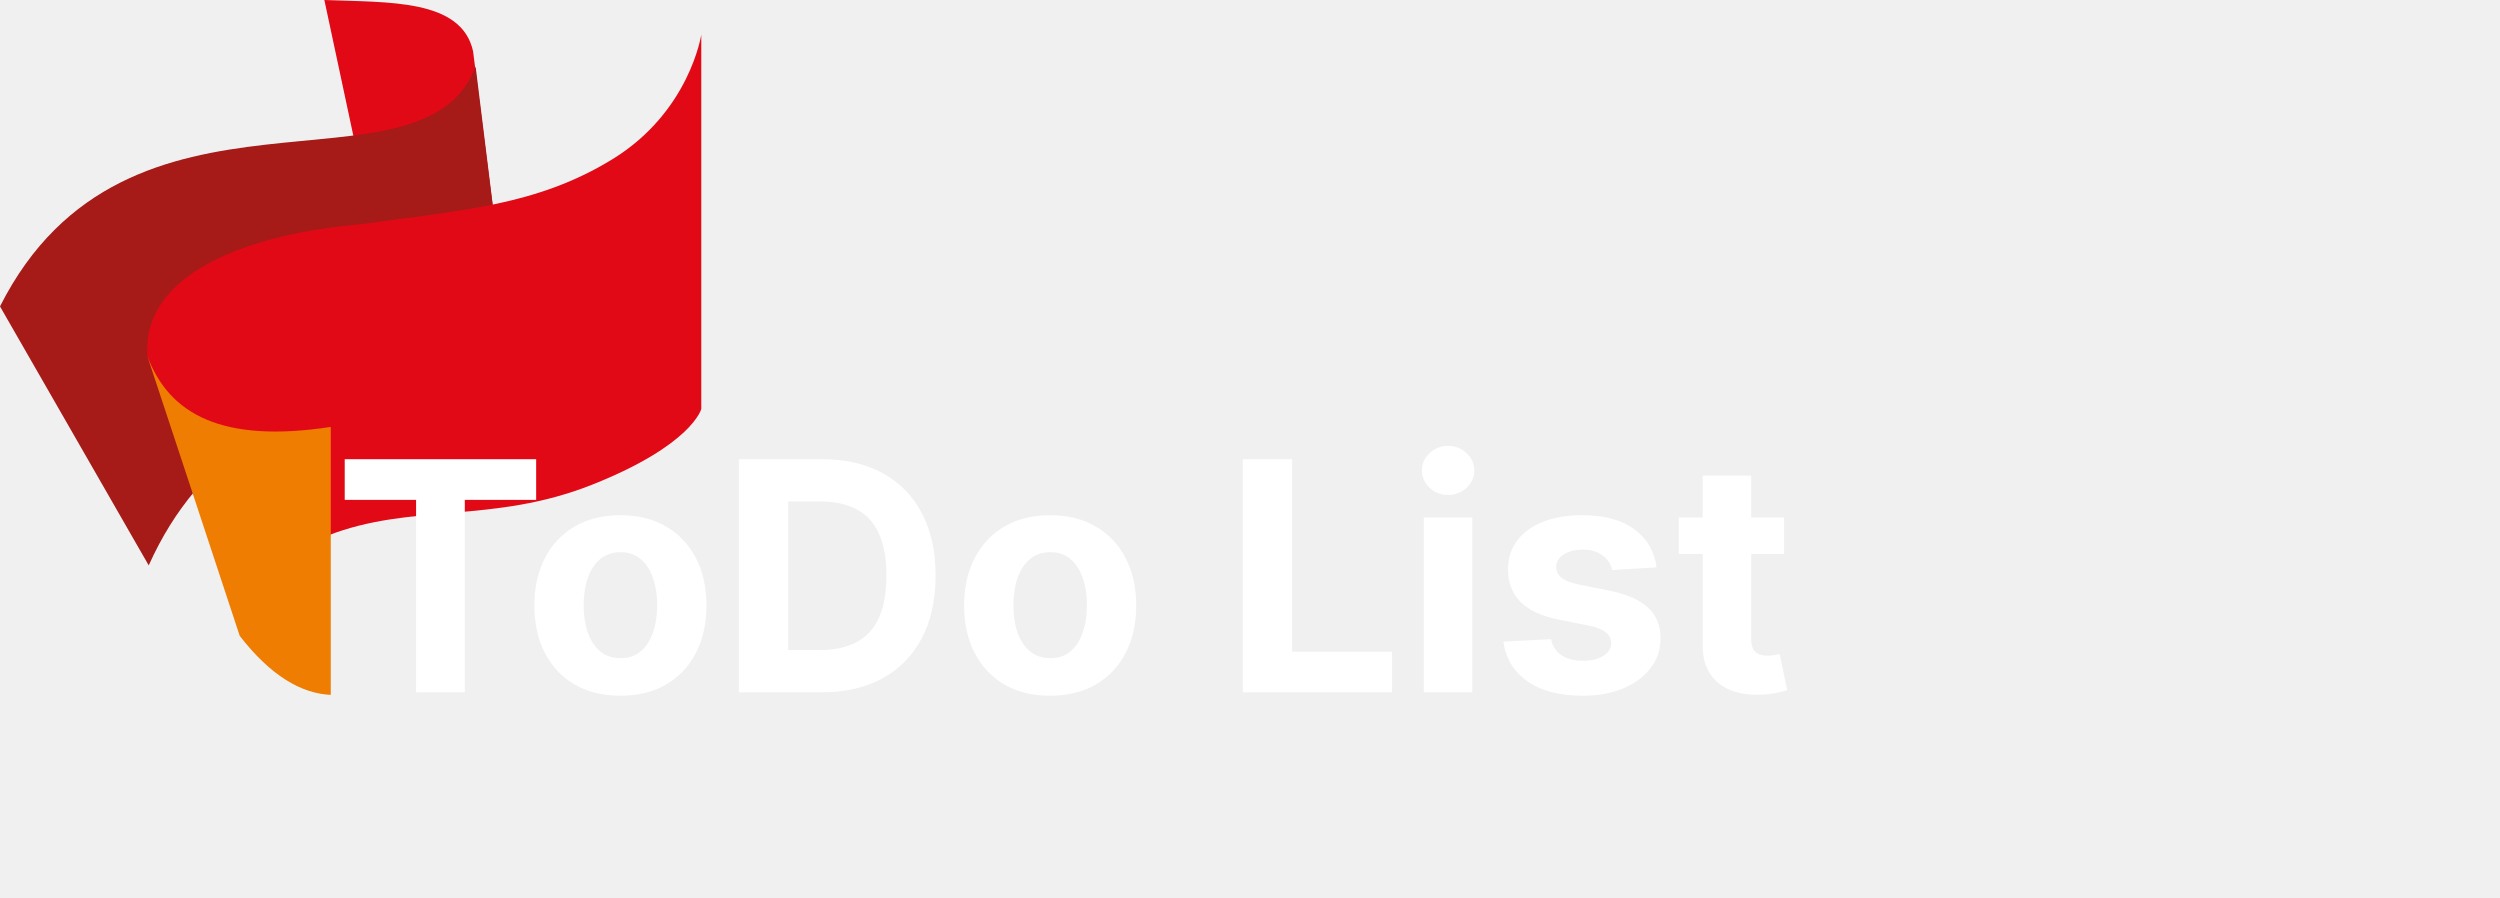
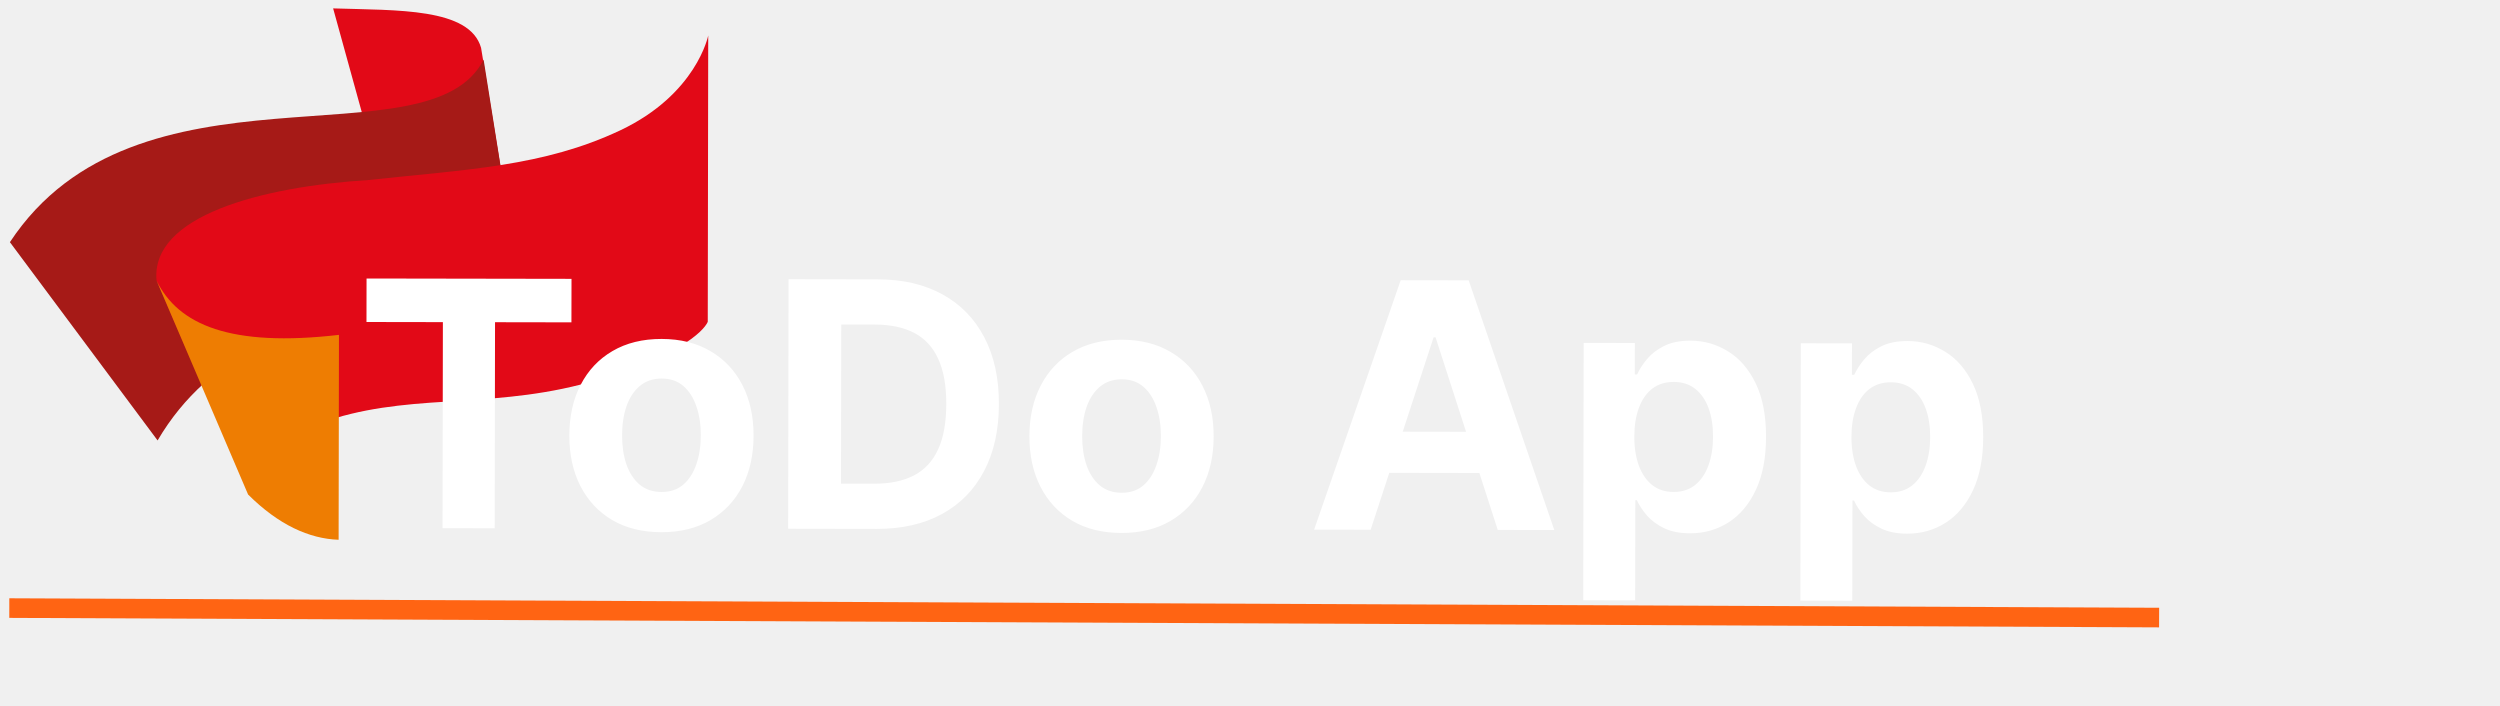
- <svg xmlns="http://www.w3.org/2000/svg" width="195" height="70" viewBox="0 0 195 70" fill="none">
-   <path fill-rule="evenodd" clip-rule="evenodd" d="M25.3 0L29.4 19.2C35.1 19.1 38.4 20.6 39.4 23.7L36.9 4C36 -0.1 30.3 0.2 25.3 0Z" fill="#E20917" />
-   <path fill-rule="evenodd" clip-rule="evenodd" d="M0 23.9C9.9 4.3 32.9 16.1 37.1 5.2L39.4 23.8C40.3 32.1 19.8 25.8 11.6 44.1L0 23.9Z" fill="#A61A17" />
-   <path fill-rule="evenodd" clip-rule="evenodd" d="M11.5 27.8L18.8 49.5C18.8 49.5 18.9 44.4 25.5 41.8C32.1 39.2 38.4 40.9 46.2 37.8C54 34.7 54.7 31.9 54.7 31.9V2.7C54.7 2.7 53.8 8.7 47.8 12.4C41.8 16.1 35.8 16.4 28.1 17.5C19.7 18.2 11 21.2 11.5 27.8Z" fill="#E20917" />
-   <path fill-rule="evenodd" clip-rule="evenodd" d="M11.5 27.8C13.2 32.3 17.3 34.6 25.8 33.3V54.2C23.5 54.1 21.1 52.7 18.7 49.6L11.5 27.8Z" fill="#EE7D02" />
-   <path d="M26.888 38.988V35.818H41.82V38.988H36.254V54H32.454V38.988H26.888ZM48.392 54.266C47.013 54.266 45.821 53.973 44.814 53.387C43.814 52.796 43.042 51.973 42.497 50.919C41.953 49.86 41.681 48.632 41.681 47.235C41.681 45.827 41.953 44.595 42.497 43.542C43.042 42.483 43.814 41.66 44.814 41.074C45.821 40.482 47.013 40.186 48.392 40.186C49.771 40.186 50.961 40.482 51.961 41.074C52.967 41.66 53.742 42.483 54.287 43.542C54.831 44.595 55.104 45.827 55.104 47.235C55.104 48.632 54.831 49.86 54.287 50.919C53.742 51.973 52.967 52.796 51.961 53.387C50.961 53.973 49.771 54.266 48.392 54.266ZM48.41 51.337C49.037 51.337 49.561 51.159 49.981 50.804C50.401 50.443 50.718 49.952 50.931 49.33C51.15 48.709 51.26 48.002 51.26 47.209C51.26 46.415 51.15 45.708 50.931 45.087C50.718 44.465 50.401 43.974 49.981 43.613C49.561 43.252 49.037 43.071 48.41 43.071C47.777 43.071 47.244 43.252 46.812 43.613C46.386 43.974 46.063 44.465 45.844 45.087C45.631 45.708 45.525 46.415 45.525 47.209C45.525 48.002 45.631 48.709 45.844 49.33C46.063 49.952 46.386 50.443 46.812 50.804C47.244 51.159 47.777 51.337 48.41 51.337ZM64.079 54H57.634V35.818H64.132C65.961 35.818 67.536 36.182 68.856 36.91C70.175 37.632 71.19 38.671 71.901 40.026C72.617 41.382 72.975 43.003 72.975 44.891C72.975 46.785 72.617 48.413 71.901 49.774C71.19 51.135 70.169 52.18 68.838 52.908C67.512 53.636 65.926 54 64.079 54ZM61.478 50.706H63.919C65.056 50.706 66.012 50.505 66.787 50.103C67.568 49.694 68.154 49.064 68.545 48.212C68.941 47.353 69.14 46.247 69.14 44.891C69.14 43.548 68.941 42.45 68.545 41.598C68.154 40.745 67.571 40.118 66.796 39.716C66.021 39.313 65.065 39.112 63.928 39.112H61.478V50.706ZM81.913 54.266C80.534 54.266 79.341 53.973 78.335 53.387C77.335 52.796 76.562 51.973 76.018 50.919C75.473 49.86 75.201 48.632 75.201 47.235C75.201 45.827 75.473 44.595 76.018 43.542C76.562 42.483 77.335 41.66 78.335 41.074C79.341 40.482 80.534 40.186 81.913 40.186C83.292 40.186 84.481 40.482 85.481 41.074C86.488 41.66 87.263 42.483 87.808 43.542C88.352 44.595 88.624 45.827 88.624 47.235C88.624 48.632 88.352 49.86 87.808 50.919C87.263 51.973 86.488 52.796 85.481 53.387C84.481 53.973 83.292 54.266 81.913 54.266ZM81.93 51.337C82.558 51.337 83.082 51.159 83.502 50.804C83.922 50.443 84.239 49.952 84.452 49.33C84.671 48.709 84.78 48.002 84.78 47.209C84.78 46.415 84.671 45.708 84.452 45.087C84.239 44.465 83.922 43.974 83.502 43.613C83.082 43.252 82.558 43.071 81.93 43.071C81.297 43.071 80.764 43.252 80.332 43.613C79.906 43.974 79.584 44.465 79.365 45.087C79.152 45.708 79.045 46.415 79.045 47.209C79.045 48.002 79.152 48.709 79.365 49.33C79.584 49.952 79.906 50.443 80.332 50.804C80.764 51.159 81.297 51.337 81.93 51.337ZM96.941 54V35.818H100.785V50.831H108.579V54H96.941ZM111.054 54V40.364H114.836V54H111.054ZM112.954 38.606C112.392 38.606 111.909 38.419 111.507 38.047C111.11 37.668 110.912 37.215 110.912 36.688C110.912 36.167 111.11 35.721 111.507 35.348C111.909 34.969 112.392 34.779 112.954 34.779C113.516 34.779 113.996 34.969 114.392 35.348C114.795 35.721 114.996 36.167 114.996 36.688C114.996 37.215 114.795 37.668 114.392 38.047C113.996 38.419 113.516 38.606 112.954 38.606ZM129.212 44.252L125.749 44.465C125.69 44.169 125.563 43.903 125.367 43.666C125.172 43.423 124.915 43.231 124.595 43.089C124.281 42.941 123.906 42.867 123.468 42.867C122.882 42.867 122.387 42.992 121.985 43.24C121.583 43.483 121.381 43.808 121.381 44.217C121.381 44.542 121.512 44.817 121.772 45.042C122.032 45.267 122.479 45.448 123.112 45.584L125.581 46.081C126.906 46.353 127.895 46.791 128.546 47.395C129.197 47.999 129.522 48.792 129.522 49.774C129.522 50.668 129.259 51.452 128.732 52.127C128.211 52.801 127.495 53.328 126.584 53.707C125.678 54.08 124.634 54.266 123.45 54.266C121.645 54.266 120.206 53.891 119.135 53.139C118.07 52.381 117.445 51.351 117.262 50.049L120.982 49.854C121.094 50.404 121.367 50.825 121.799 51.115C122.231 51.399 122.784 51.541 123.459 51.541C124.122 51.541 124.654 51.414 125.057 51.159C125.465 50.899 125.672 50.564 125.678 50.156C125.672 49.813 125.527 49.532 125.243 49.312C124.959 49.088 124.521 48.916 123.929 48.798L121.568 48.327C120.236 48.061 119.245 47.599 118.594 46.942C117.949 46.285 117.626 45.448 117.626 44.43C117.626 43.554 117.863 42.799 118.336 42.166C118.816 41.533 119.487 41.044 120.351 40.701C121.222 40.358 122.239 40.186 123.405 40.186C125.128 40.186 126.483 40.55 127.472 41.278C128.466 42.006 129.046 42.997 129.212 44.252ZM139.157 40.364V43.205H130.945V40.364H139.157ZM132.809 37.097H136.591V49.81C136.591 50.159 136.645 50.431 136.751 50.626C136.858 50.816 137.006 50.949 137.195 51.026C137.39 51.103 137.615 51.141 137.87 51.141C138.047 51.141 138.225 51.127 138.402 51.097C138.58 51.061 138.716 51.035 138.811 51.017L139.406 53.831C139.216 53.891 138.95 53.959 138.607 54.035C138.263 54.118 137.846 54.169 137.355 54.186C136.443 54.222 135.644 54.101 134.958 53.822C134.277 53.544 133.747 53.112 133.369 52.526C132.99 51.94 132.803 51.2 132.809 50.307V37.097Z" fill="white" />
+ <svg xmlns="http://www.w3.org/2000/svg" width="255" height="72" viewBox="0 0 255 72" fill="none">
+   <g clip-path="url(#clip0_2_2)">
+     <path fill-rule="evenodd" clip-rule="evenodd" d="M33.979 0.856L39.283 20.065C46.702 19.977 50.995 21.484 52.291 24.586L49.07 4.881C47.905 0.779 40.486 1.067 33.979 0.856Z" fill="#E20917" />
+     <path fill-rule="evenodd" clip-rule="evenodd" d="M1.01 24.701C13.928 5.123 43.844 16.972 49.328 6.081L52.291 24.686C53.448 32.988 26.777 26.644 16.074 44.926L1.01 24.701Z" fill="#A61A17" />
+     <path fill-rule="evenodd" clip-rule="evenodd" d="M15.971 28.626L25.436 50.342C25.436 50.342 25.575 45.242 34.169 42.656C42.764 40.071 50.961 41.784 61.118 38.701C71.275 35.618 72.191 32.82 72.191 32.82L72.239 3.62C72.239 3.62 71.058 9.618 63.243 13.305C55.427 16.992 47.617 17.279 37.594 18.362C26.66 19.044 15.332 22.025 15.971 28.626Z" fill="#E20917" />
+     <path fill-rule="evenodd" clip-rule="evenodd" d="M15.971 28.626C18.176 33.13 23.509 35.438 34.574 34.157L34.539 55.057C31.546 54.952 28.424 53.547 25.306 50.442L15.971 28.626Z" fill="#EE7D02" />
+     <path d="M37.381 32.844L37.388 28.407L58.294 28.442L58.286 32.879L50.493 32.866L50.459 53.883L45.139 53.875L45.174 32.857L37.381 32.844ZM67.451 54.285C65.521 54.281 63.852 53.868 62.445 53.046C61.046 52.215 59.966 51.061 59.206 49.585C58.447 48.101 58.068 46.381 58.072 44.425C58.075 42.453 58.459 40.73 59.224 39.257C59.988 37.775 61.072 36.625 62.473 35.807C63.883 34.981 65.554 34.569 67.484 34.572C69.415 34.575 71.08 34.992 72.479 35.824C73.886 36.646 74.969 37.8 75.729 39.284C76.489 40.76 76.867 42.484 76.864 44.456C76.861 46.412 76.477 48.131 75.712 49.613C74.947 51.086 73.86 52.236 72.45 53.062C71.048 53.88 69.382 54.288 67.451 54.285ZM67.483 50.183C68.361 50.184 69.095 49.937 69.684 49.441C70.273 48.937 70.718 48.249 71.018 47.38C71.326 46.511 71.481 45.521 71.482 44.41C71.484 43.3 71.333 42.309 71.028 41.439C70.731 40.568 70.288 39.88 69.701 39.373C69.114 38.867 68.381 38.613 67.502 38.612C66.616 38.61 65.87 38.862 65.264 39.366C64.666 39.871 64.214 40.558 63.906 41.427C63.606 42.297 63.455 43.287 63.453 44.397C63.452 45.507 63.599 46.498 63.896 47.368C64.201 48.239 64.651 48.927 65.247 49.434C65.851 49.932 66.597 50.182 67.483 50.183ZM89.414 53.948L80.391 53.933L80.433 28.479L89.531 28.494C92.091 28.498 94.294 29.011 96.141 30.034C97.987 31.048 99.405 32.504 100.396 34.403C101.396 36.303 101.893 38.574 101.889 41.217C101.885 43.868 101.38 46.146 100.374 48.05C99.376 49.954 97.945 51.414 96.079 52.431C94.221 53.447 91.999 53.953 89.414 53.948ZM85.78 49.331L89.198 49.337C90.789 49.339 92.127 49.06 93.214 48.498C94.309 47.928 95.13 47.047 95.679 45.855C96.236 44.654 96.517 43.105 96.52 41.208C96.523 39.327 96.248 37.789 95.695 36.595C95.15 35.401 94.335 34.522 93.251 33.956C92.166 33.391 90.828 33.107 89.237 33.105L85.807 33.099L85.78 49.331ZM114.38 54.363C112.449 54.359 110.78 53.947 109.373 53.124C107.974 52.293 106.895 51.139 106.135 49.663C105.375 48.179 104.997 46.459 105 44.503C105.003 42.531 105.387 40.808 106.152 39.335C106.917 37.853 108 36.703 109.402 35.885C110.812 35.059 112.482 34.647 114.413 34.65C116.343 34.654 118.008 35.071 119.407 35.902C120.814 36.724 121.898 37.878 122.658 39.362C123.418 40.838 123.796 42.562 123.793 44.535C123.789 46.49 123.405 48.209 122.641 49.691C121.876 51.164 120.789 52.314 119.379 53.141C117.977 53.959 116.311 54.366 114.38 54.363ZM114.412 50.261C115.29 50.263 116.024 50.015 116.613 49.519C117.202 49.015 117.646 48.328 117.946 47.458C118.254 46.589 118.409 45.599 118.411 44.488C118.413 43.378 118.261 42.388 117.956 41.517C117.659 40.647 117.217 39.958 116.63 39.452C116.042 38.945 115.309 38.691 114.431 38.69C113.544 38.688 112.798 38.94 112.193 39.444C111.595 39.949 111.142 40.636 110.834 41.505C110.535 42.375 110.384 43.365 110.382 44.475C110.38 45.585 110.528 46.576 110.824 47.446C111.13 48.317 111.58 49.005 112.176 49.512C112.78 50.01 113.525 50.26 114.412 50.261ZM139.807 54.032L134.04 54.023L142.87 28.583L149.805 28.594L158.538 54.063L152.771 54.054L146.427 34.405L146.228 34.405L139.807 54.032ZM139.463 44.026L153.086 44.049L153.079 48.25L139.456 48.227L139.463 44.026ZM161.49 61.227L161.534 34.977L166.754 34.986L166.749 38.193L166.985 38.193C167.218 37.68 167.554 37.158 167.994 36.629C168.442 36.091 169.023 35.644 169.736 35.289C170.458 34.926 171.353 34.745 172.422 34.747C173.814 34.749 175.098 35.116 176.273 35.847C177.448 36.57 178.387 37.661 179.089 39.121C179.791 40.572 180.14 42.391 180.136 44.579C180.133 46.708 179.786 48.506 179.096 49.971C178.414 51.428 177.484 52.533 176.306 53.285C175.137 54.029 173.827 54.4 172.377 54.397C171.349 54.395 170.475 54.224 169.755 53.883C169.043 53.542 168.46 53.114 168.005 52.6C167.55 52.077 167.203 51.55 166.963 51.02L166.802 51.02L166.785 61.236L161.49 61.227ZM166.701 44.532C166.699 45.667 166.855 46.657 167.168 47.503C167.482 48.349 167.936 49.008 168.532 49.481C169.128 49.946 169.852 50.179 170.706 50.181C171.568 50.182 172.297 49.947 172.895 49.476C173.492 48.996 173.945 48.334 174.253 47.49C174.569 46.637 174.728 45.655 174.73 44.545C174.732 43.443 174.58 42.473 174.275 41.636C173.97 40.798 173.519 40.143 172.923 39.67C172.328 39.196 171.595 38.959 170.725 38.958C169.863 38.956 169.133 39.183 168.536 39.638C167.947 40.092 167.494 40.738 167.178 41.574C166.862 42.41 166.703 43.396 166.701 44.532ZM183.638 61.264L183.682 35.014L188.902 35.023L188.897 38.23L189.133 38.23C189.366 37.717 189.702 37.195 190.142 36.666C190.591 36.128 191.172 35.681 191.885 35.326C192.606 34.963 193.501 34.782 194.57 34.784C195.962 34.786 197.246 35.153 198.421 35.884C199.597 36.607 200.536 37.698 201.237 39.157C201.939 40.609 202.288 42.428 202.285 44.615C202.281 46.745 201.934 48.542 201.244 50.008C200.562 51.465 199.632 52.57 198.455 53.322C197.285 54.066 195.975 54.436 194.525 54.434C193.498 54.432 192.624 54.261 191.904 53.92C191.192 53.579 190.608 53.151 190.153 52.637C189.698 52.114 189.351 51.587 189.112 51.057L188.95 51.056L188.933 61.273L183.638 61.264ZM188.849 44.568C188.847 45.703 189.003 46.694 189.316 47.54C189.63 48.385 190.085 49.045 190.68 49.518C191.276 49.983 192.001 50.216 192.854 50.218C193.716 50.219 194.446 49.984 195.043 49.513C195.64 49.033 196.093 48.371 196.401 47.527C196.717 46.674 196.876 45.692 196.878 44.582C196.88 43.48 196.728 42.51 196.423 41.672C196.118 40.835 195.668 40.18 195.072 39.706C194.476 39.233 193.743 38.996 192.873 38.994C192.011 38.993 191.282 39.22 190.684 39.674C190.095 40.129 189.643 40.775 189.326 41.611C189.01 42.447 188.851 43.433 188.849 44.568Z" fill="white" />
+     <line x1="-9.77" y1="61.977" x2="220.23" y2="62.992" stroke="#FF6413" stroke-width="2" />
+   </g>
+   <defs>
+     <clipPath id="clip0_2_2">
+       <rect width="253.799" height="70" fill="white" transform="translate(1.04991 0.801117) rotate(0.0953701)" />
+     </clipPath>
+   </defs>
</svg>
